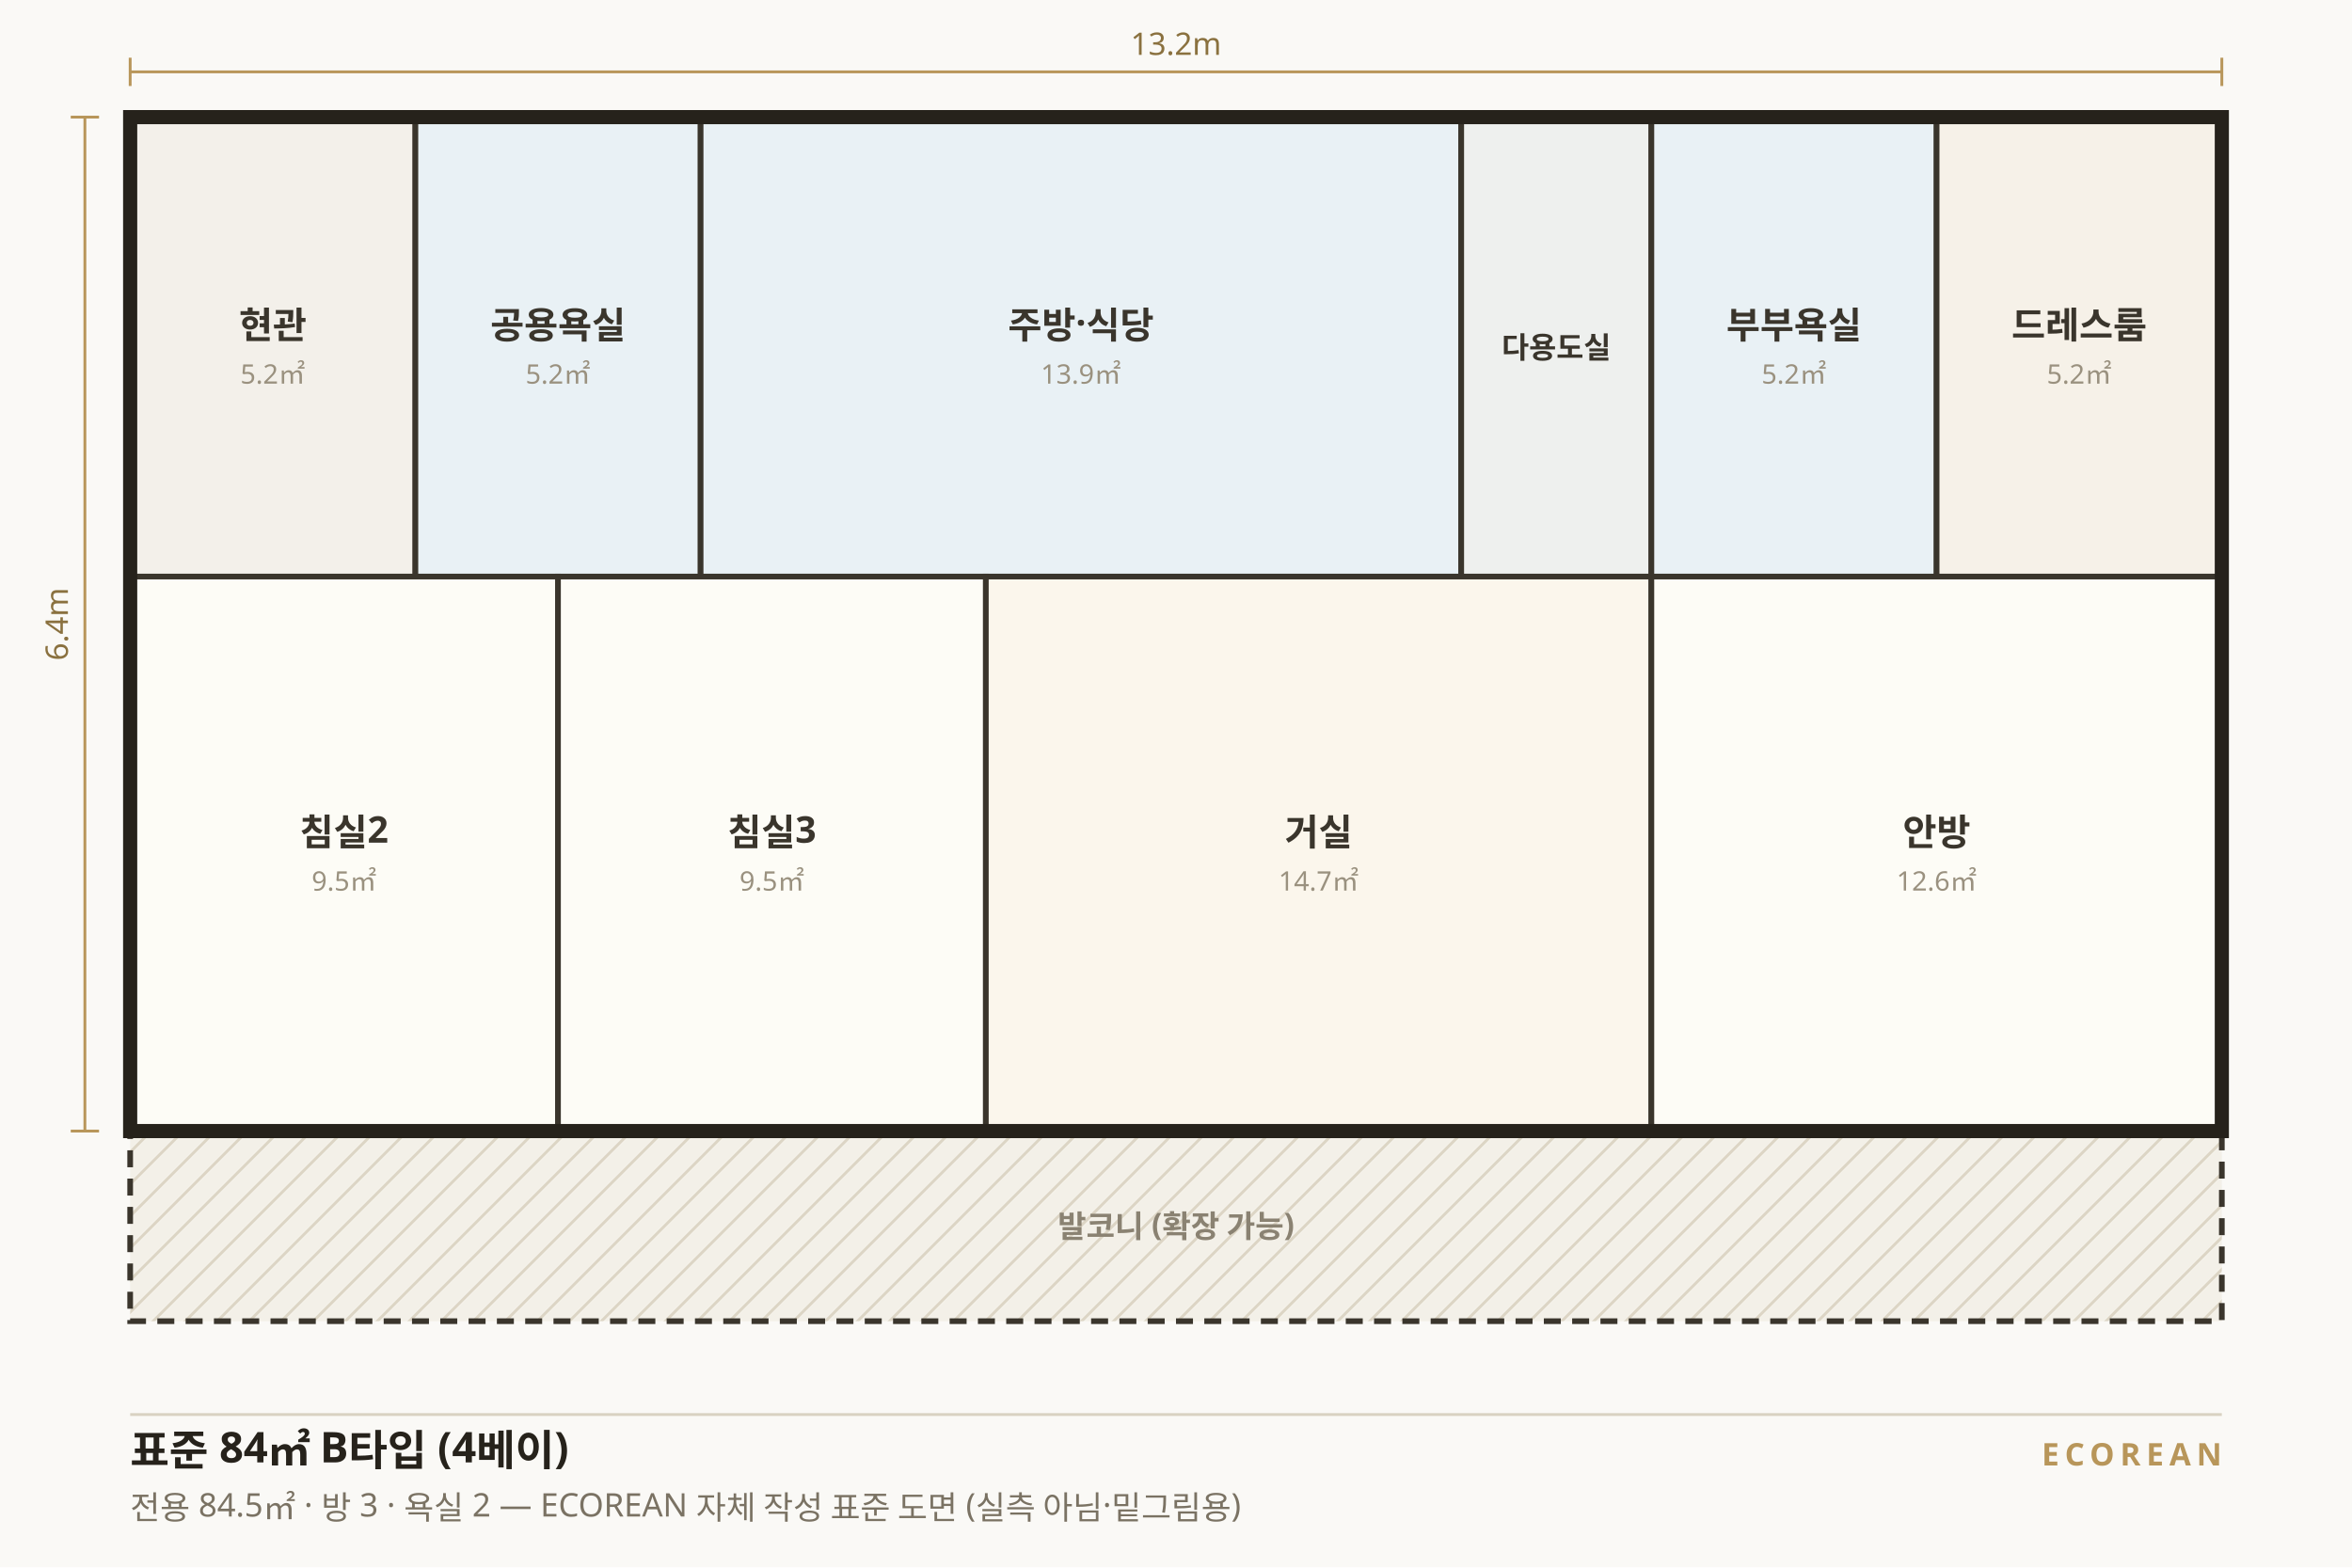
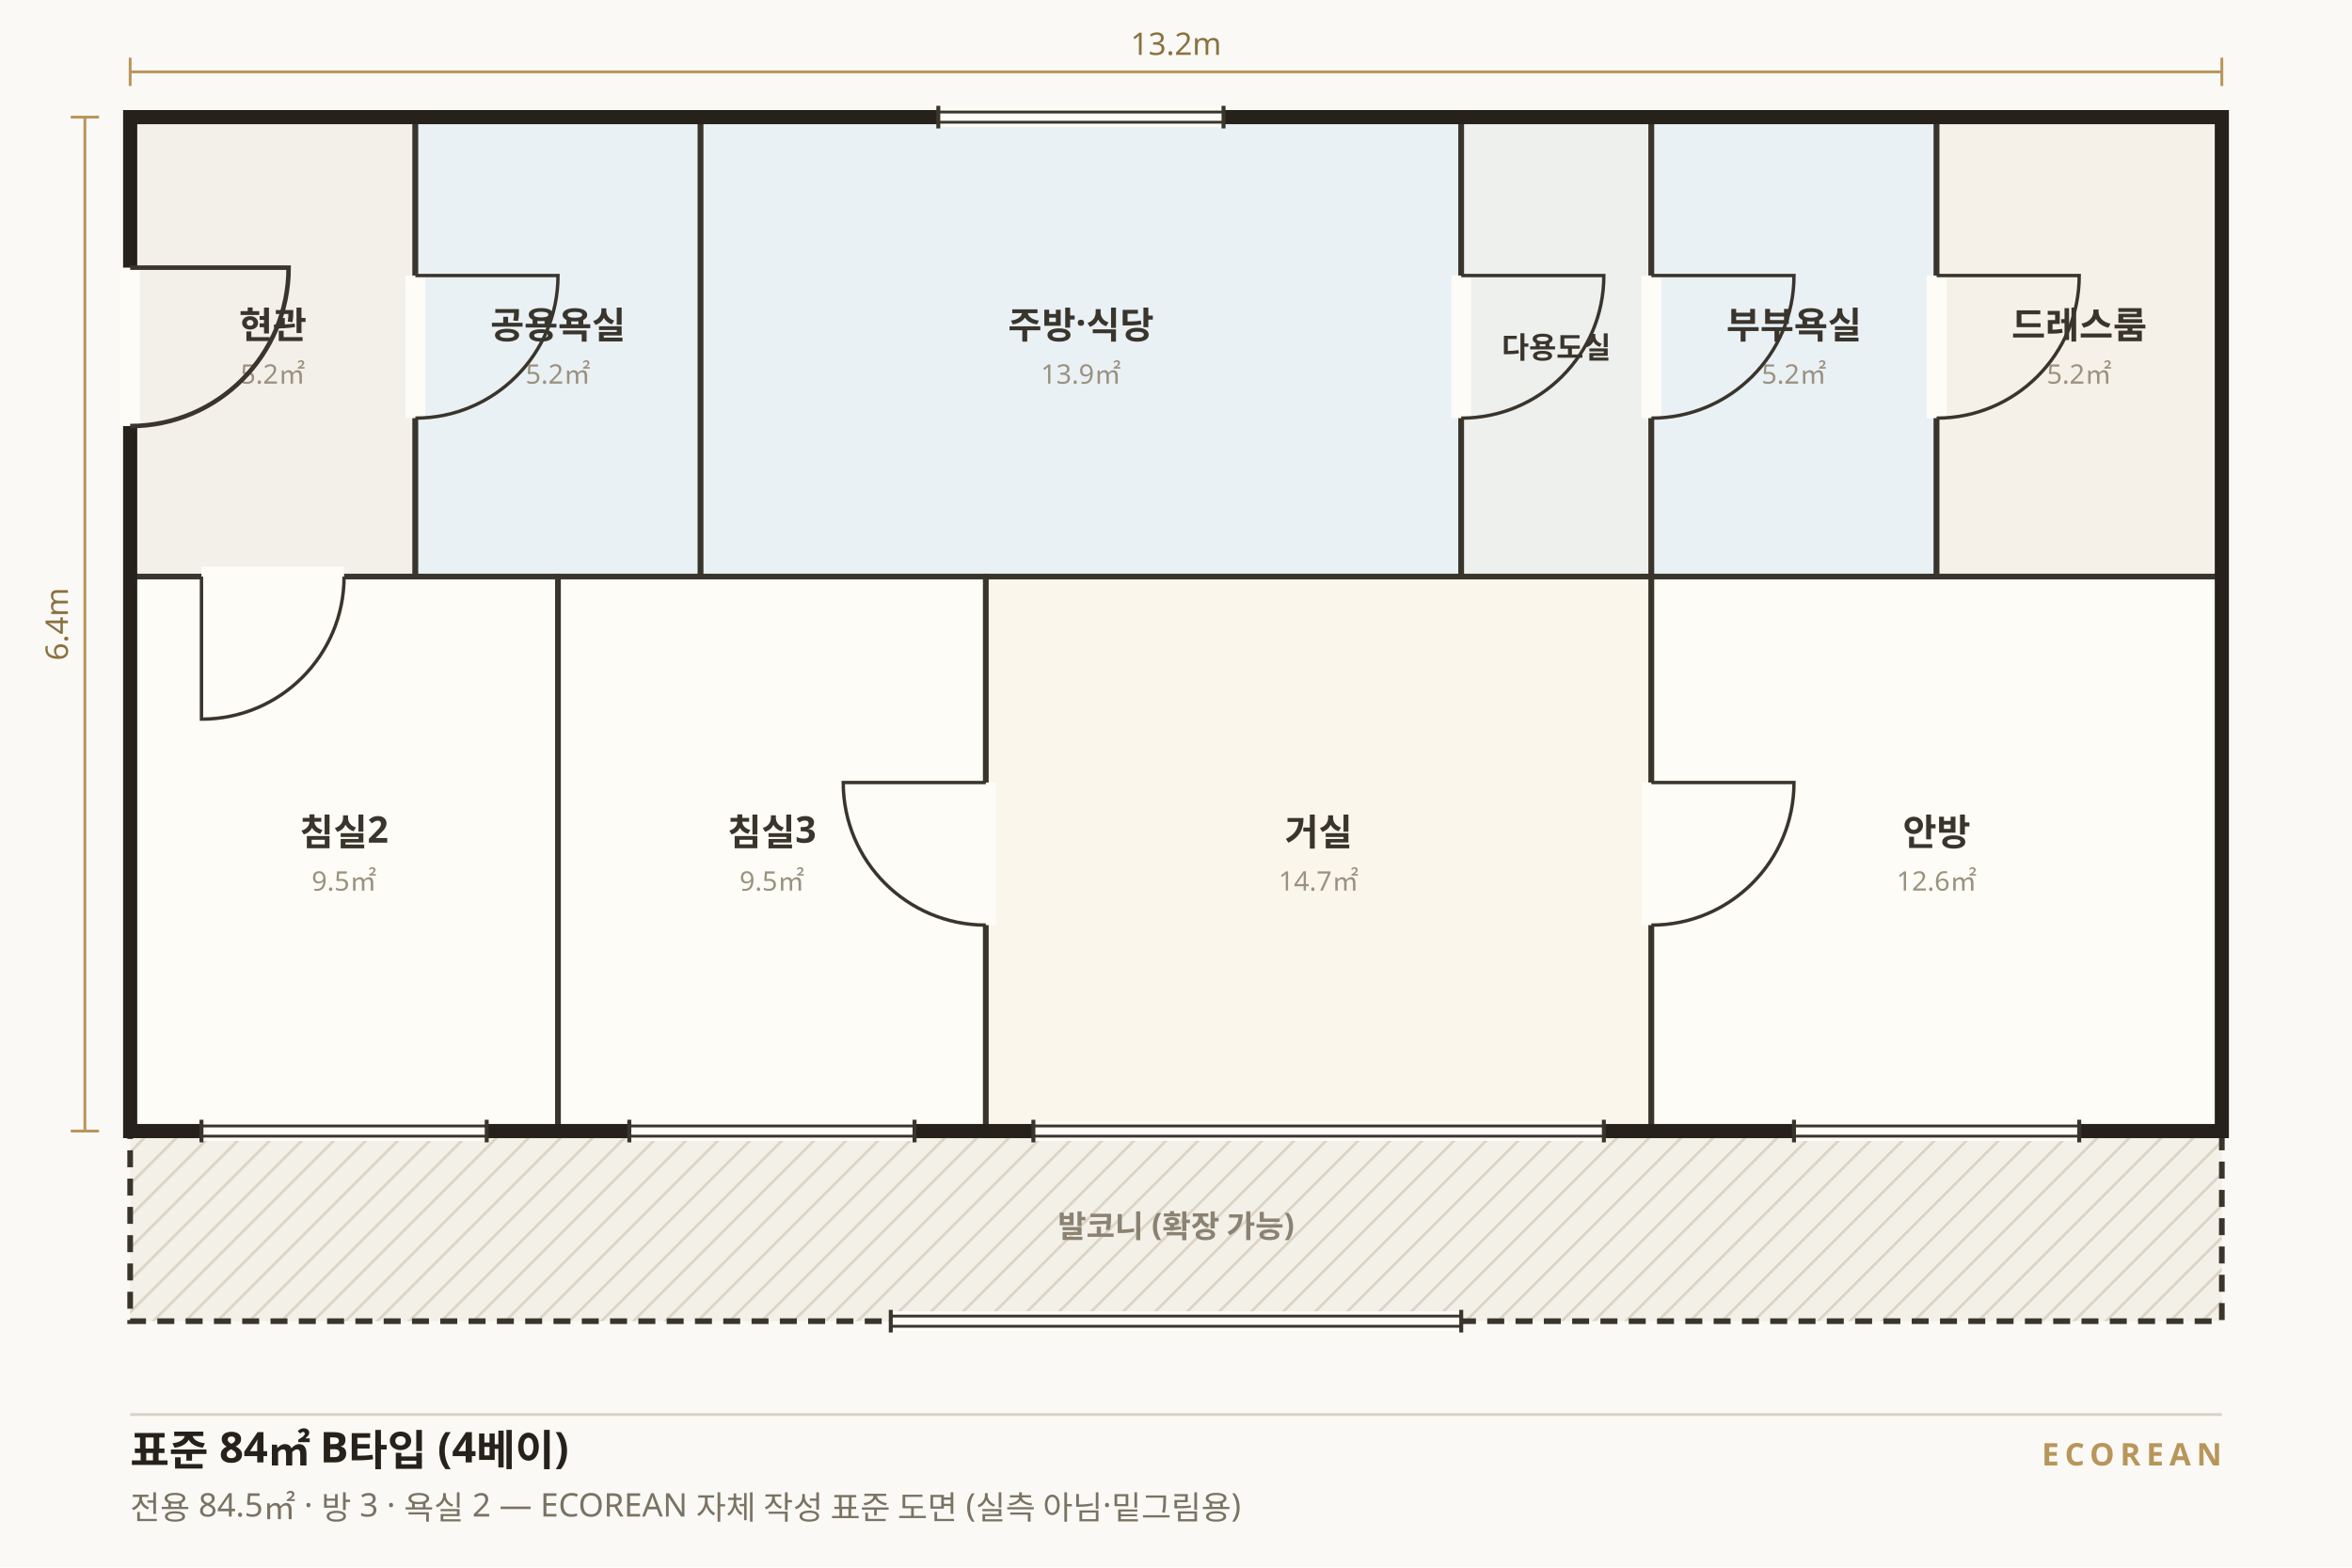
<svg xmlns="http://www.w3.org/2000/svg" width="831.2" height="554" viewBox="0 0 831.2 554" font-family="'Malgun Gothic','Apple SD Gothic Neo',sans-serif">
  <defs>
    <pattern id="hatch" width="8" height="8" patternTransform="rotate(45)" patternUnits="userSpaceOnUse">
      <rect width="8" height="8" fill="#f3f0e8" />
      <line x1="0" y1="0" x2="0" y2="8" stroke="#ddd6c6" stroke-width="2" />
    </pattern>
  </defs>
  <rect width="831.2" height="554" fill="#faf9f6" />
  <rect x="46" y="41.4" width="100.8" height="162.4" fill="#f3f0ea" stroke="#3a352c" stroke-width="2" />
  <text x="96.4" y="119.6" font-size="13" text-anchor="middle" fill="#3a352c" font-weight="700">현관</text>
  <text x="96.4" y="135.6" font-size="9.5" text-anchor="middle" fill="#9a917f">5.2㎡</text>
  <rect x="146.8" y="41.4" width="100.8" height="162.4" fill="#e9f1f5" stroke="#3a352c" stroke-width="2" />
  <text x="197.2" y="119.6" font-size="13" text-anchor="middle" fill="#3a352c" font-weight="700">공용욕실</text>
  <text x="197.2" y="135.6" font-size="9.5" text-anchor="middle" fill="#9a917f">5.2㎡</text>
  <rect x="247.6" y="41.4" width="268.8" height="162.4" fill="#e9f1f5" stroke="#3a352c" stroke-width="2" />
  <text x="382" y="119.6" font-size="13" text-anchor="middle" fill="#3a352c" font-weight="700">주방·식당</text>
  <text x="382" y="135.6" font-size="9.5" text-anchor="middle" fill="#9a917f">13.9㎡</text>
  <rect x="516.4" y="41.4" width="67.2" height="162.4" fill="#eef0ee" stroke="#3a352c" stroke-width="2" />
  <text x="550" y="126.6" font-size="10.5" text-anchor="middle" fill="#3a352c" font-weight="700">다용도실</text>
  <rect x="583.6" y="41.4" width="100.8" height="162.4" fill="#e9f1f5" stroke="#3a352c" stroke-width="2" />
  <text x="634" y="119.6" font-size="13" text-anchor="middle" fill="#3a352c" font-weight="700">부부욕실</text>
  <text x="634" y="135.6" font-size="9.5" text-anchor="middle" fill="#9a917f">5.2㎡</text>
  <rect x="684.4" y="41.4" width="100.8" height="162.4" fill="#f6f1e8" stroke="#3a352c" stroke-width="2" />
  <text x="734.8" y="119.6" font-size="13" text-anchor="middle" fill="#3a352c" font-weight="700">드레스룸</text>
  <text x="734.8" y="135.6" font-size="9.5" text-anchor="middle" fill="#9a917f">5.2㎡</text>
  <rect x="46" y="203.8" width="151.2" height="196" fill="#fdfcf6" stroke="#3a352c" stroke-width="2" />
  <text x="121.6" y="298.8" font-size="13" text-anchor="middle" fill="#3a352c" font-weight="700">침실2</text>
  <text x="121.6" y="314.8" font-size="9.5" text-anchor="middle" fill="#9a917f">9.5㎡</text>
  <rect x="197.2" y="203.8" width="151.2" height="196" fill="#fdfcf6" stroke="#3a352c" stroke-width="2" />
  <text x="272.8" y="298.8" font-size="13" text-anchor="middle" fill="#3a352c" font-weight="700">침실3</text>
  <text x="272.8" y="314.8" font-size="9.5" text-anchor="middle" fill="#9a917f">9.5㎡</text>
  <rect x="348.4" y="203.8" width="235.2" height="196" fill="#fbf6ec" stroke="#3a352c" stroke-width="2" />
  <text x="466" y="298.8" font-size="13" text-anchor="middle" fill="#3a352c" font-weight="700">거실</text>
  <text x="466" y="314.8" font-size="9.5" text-anchor="middle" fill="#9a917f">14.7㎡</text>
  <rect x="583.6" y="203.8" width="201.6" height="196" fill="#fdfcf6" stroke="#3a352c" stroke-width="2" />
  <text x="684.4" y="298.8" font-size="13" text-anchor="middle" fill="#3a352c" font-weight="700">안방</text>
  <text x="684.4" y="314.8" font-size="9.5" text-anchor="middle" fill="#9a917f">12.6㎡</text>
  <rect x="46" y="399.8" width="739.2" height="67.2" fill="url(#hatch)" stroke="#3a352c" stroke-width="2" stroke-dasharray="6 4" />
  <text x="415.6" y="437.4" font-size="11" text-anchor="middle" fill="#8a8272" font-weight="700">발코니 (확장 가능)</text>
  <rect x="46" y="41.4" width="739.2" height="358.4" fill="none" stroke="#26221b" stroke-width="5" />
+   <g id="openings">
+     <rect x="42.5" y="94.6" width="7" height="56" fill="#fdfcf6" />
+     <path d="M 46 94.6 L 102 94.6 A 56 56 0 0 1 46 150.6" fill="none" stroke="#3a352c" stroke-width="1.6" />
+     <rect x="143.3" y="97.4" width="7" height="50.4" fill="#fdfcf6" />
+     <path d="M 146.8 97.4 L 197.2 97.4 A 50.4 50.4 0 0 1 146.8 147.8" fill="none" stroke="#3a352c" stroke-width="1.2" />
+     <rect x="512.9" y="97.4" width="7" height="50.4" fill="#fdfcf6" />
+     <path d="M 516.4 97.4 L 566.8 97.4 A 50.4 50.4 0 0 1 516.4 147.8" fill="none" stroke="#3a352c" stroke-width="1.2" />
+     <rect x="580.1" y="97.4" width="7" height="50.4" fill="#fdfcf6" />
+     <path d="M 583.6 97.4 L 634 97.4 A 50.4 50.4 0 0 1 583.6 147.8" fill="none" stroke="#3a352c" stroke-width="1.2" />
+     <rect x="680.9" y="97.4" width="7" height="50.4" fill="#fdfcf6" />
+     <path d="M 684.4 97.4 L 734.8 97.4 A 50.4 50.4 0 0 1 684.4 147.8" fill="none" stroke="#3a352c" stroke-width="1.2" />
+     <rect x="71.2" y="200.3" width="50.4" height="7" fill="#fdfcf6" />
+     <path d="M 71.2 203.8 L 71.2 254.2 A 50.4 50.4 0 0 0 121.6 203.8" fill="none" stroke="#3a352c" stroke-width="1.2" />
+     <rect x="344.9" y="276.6" width="7" height="50.4" fill="#fdfcf6" />
+     <path d="M 348.4 276.6 L 298 276.6 A 50.4 50.4 0 0 0 348.4 327" fill="none" stroke="#3a352c" stroke-width="1.2" />
+     <rect x="580.1" y="276.6" width="7" height="50.4" fill="#fdfcf6" />
+     <path d="M 583.6 276.6 L 634 276.6 A 50.4 50.4 0 0 1 583.6 327" fill="none" stroke="#3a352c" stroke-width="1.2" />
+     <rect x="331.6" y="37.9" width="100.8" height="7" fill="#fdfcf6" />
+     <line x1="331.6" y1="39.6" x2="432.4" y2="39.6" stroke="#3a352c" stroke-width="1" />
+     <line x1="331.6" y1="43.2" x2="432.4" y2="43.2" stroke="#3a352c" stroke-width="1" />
+     <line x1="331.6" y1="37.4" x2="331.6" y2="45.4" stroke="#3a352c" stroke-width="1.4" />
+     <line x1="432.4" y1="37.4" x2="432.4" y2="45.4" stroke="#3a352c" stroke-width="1.4" />
+     <rect x="71.2" y="396.3" width="100.8" height="7" fill="#fdfcf6" />
+     <line x1="71.2" y1="398" x2="172" y2="398" stroke="#3a352c" stroke-width="1" />
+     <line x1="71.2" y1="401.6" x2="172" y2="401.6" stroke="#3a352c" stroke-width="1" />
+     <line x1="71.2" y1="395.8" x2="71.2" y2="403.8" stroke="#3a352c" stroke-width="1.4" />
+     <line x1="172" y1="395.8" x2="172" y2="403.8" stroke="#3a352c" stroke-width="1.4" />
+     <rect x="222.4" y="396.3" width="100.8" height="7" fill="#fdfcf6" />
+     <line x1="222.4" y1="398" x2="323.2" y2="398" stroke="#3a352c" stroke-width="1" />
+     <line x1="222.4" y1="401.6" x2="323.2" y2="401.6" stroke="#3a352c" stroke-width="1" />
+     <line x1="222.4" y1="395.8" x2="222.4" y2="403.8" stroke="#3a352c" stroke-width="1.4" />
+     <line x1="323.2" y1="395.8" x2="323.2" y2="403.8" stroke="#3a352c" stroke-width="1.4" />
+     <rect x="365.2" y="396.3" width="201.6" height="7" fill="#fdfcf6" />
+     <line x1="365.2" y1="398" x2="566.8" y2="398" stroke="#3a352c" stroke-width="1" />
+     <line x1="365.2" y1="401.6" x2="566.8" y2="401.6" stroke="#3a352c" stroke-width="1" />
+     <line x1="365.2" y1="395.8" x2="365.2" y2="403.8" stroke="#3a352c" stroke-width="1.4" />
+     <line x1="566.8" y1="395.8" x2="566.8" y2="403.8" stroke="#3a352c" stroke-width="1.4" />
+     <rect x="634" y="396.3" width="100.8" height="7" fill="#fdfcf6" />
+     <line x1="634" y1="398" x2="734.8" y2="398" stroke="#3a352c" stroke-width="1" />
+     <line x1="634" y1="401.6" x2="734.8" y2="401.6" stroke="#3a352c" stroke-width="1" />
+     <line x1="634" y1="395.8" x2="634" y2="403.8" stroke="#3a352c" stroke-width="1.4" />
+     <line x1="734.8" y1="395.8" x2="734.8" y2="403.8" stroke="#3a352c" stroke-width="1.4" />
+     <rect x="314.8" y="463.5" width="201.6" height="7" fill="#fdfcf6" />
+     <line x1="314.8" y1="465.2" x2="516.4" y2="465.2" stroke="#3a352c" stroke-width="1" />
+     <line x1="314.8" y1="468.8" x2="516.4" y2="468.8" stroke="#3a352c" stroke-width="1" />
+     <line x1="314.8" y1="463" x2="314.8" y2="471" stroke="#3a352c" stroke-width="1.4" />
+     <line x1="516.4" y1="463" x2="516.4" y2="471" stroke="#3a352c" stroke-width="1.4" />
+   </g>
  <line x1="46" y1="25.4" x2="785.2" y2="25.4" stroke="#B8965A" stroke-width="1" />
  <line x1="46" y1="20.4" x2="46" y2="30.4" stroke="#B8965A" stroke-width="1" />
  <line x1="785.2" y1="20.4" x2="785.2" y2="30.4" stroke="#B8965A" stroke-width="1" />
  <text x="415.6" y="19.4" font-size="11" text-anchor="middle" fill="#8a713f">13.2m</text>
  <line x1="30" y1="41.4" x2="30" y2="399.8" stroke="#B8965A" stroke-width="1" />
  <line x1="25" y1="41.4" x2="35" y2="41.4" stroke="#B8965A" stroke-width="1" />
  <line x1="25" y1="399.8" x2="35" y2="399.8" stroke="#B8965A" stroke-width="1" />
  <text x="24" y="220.6" font-size="11" text-anchor="middle" fill="#8a713f" transform="rotate(-90 24 220.6)">6.4m</text>
  <line x1="46" y1="500" x2="785.2" y2="500" stroke="#d9d2c2" stroke-width="1" />
  <text x="46" y="518" font-size="15" font-weight="800" fill="#26221b">표준 84㎡ B타입 (4베이)</text>
  <text x="46" y="537" font-size="11.5" fill="#7a7263">전용 84.5㎡ · 방 3 · 욕실 2 — ECOREAN 자체 작성 표준 도면 (실측 아님·밑그림용)</text>
  <text x="785.2" y="518" font-size="11" text-anchor="end" fill="#B8965A" font-weight="800" letter-spacing="2">ECOREAN</text>
</svg>
